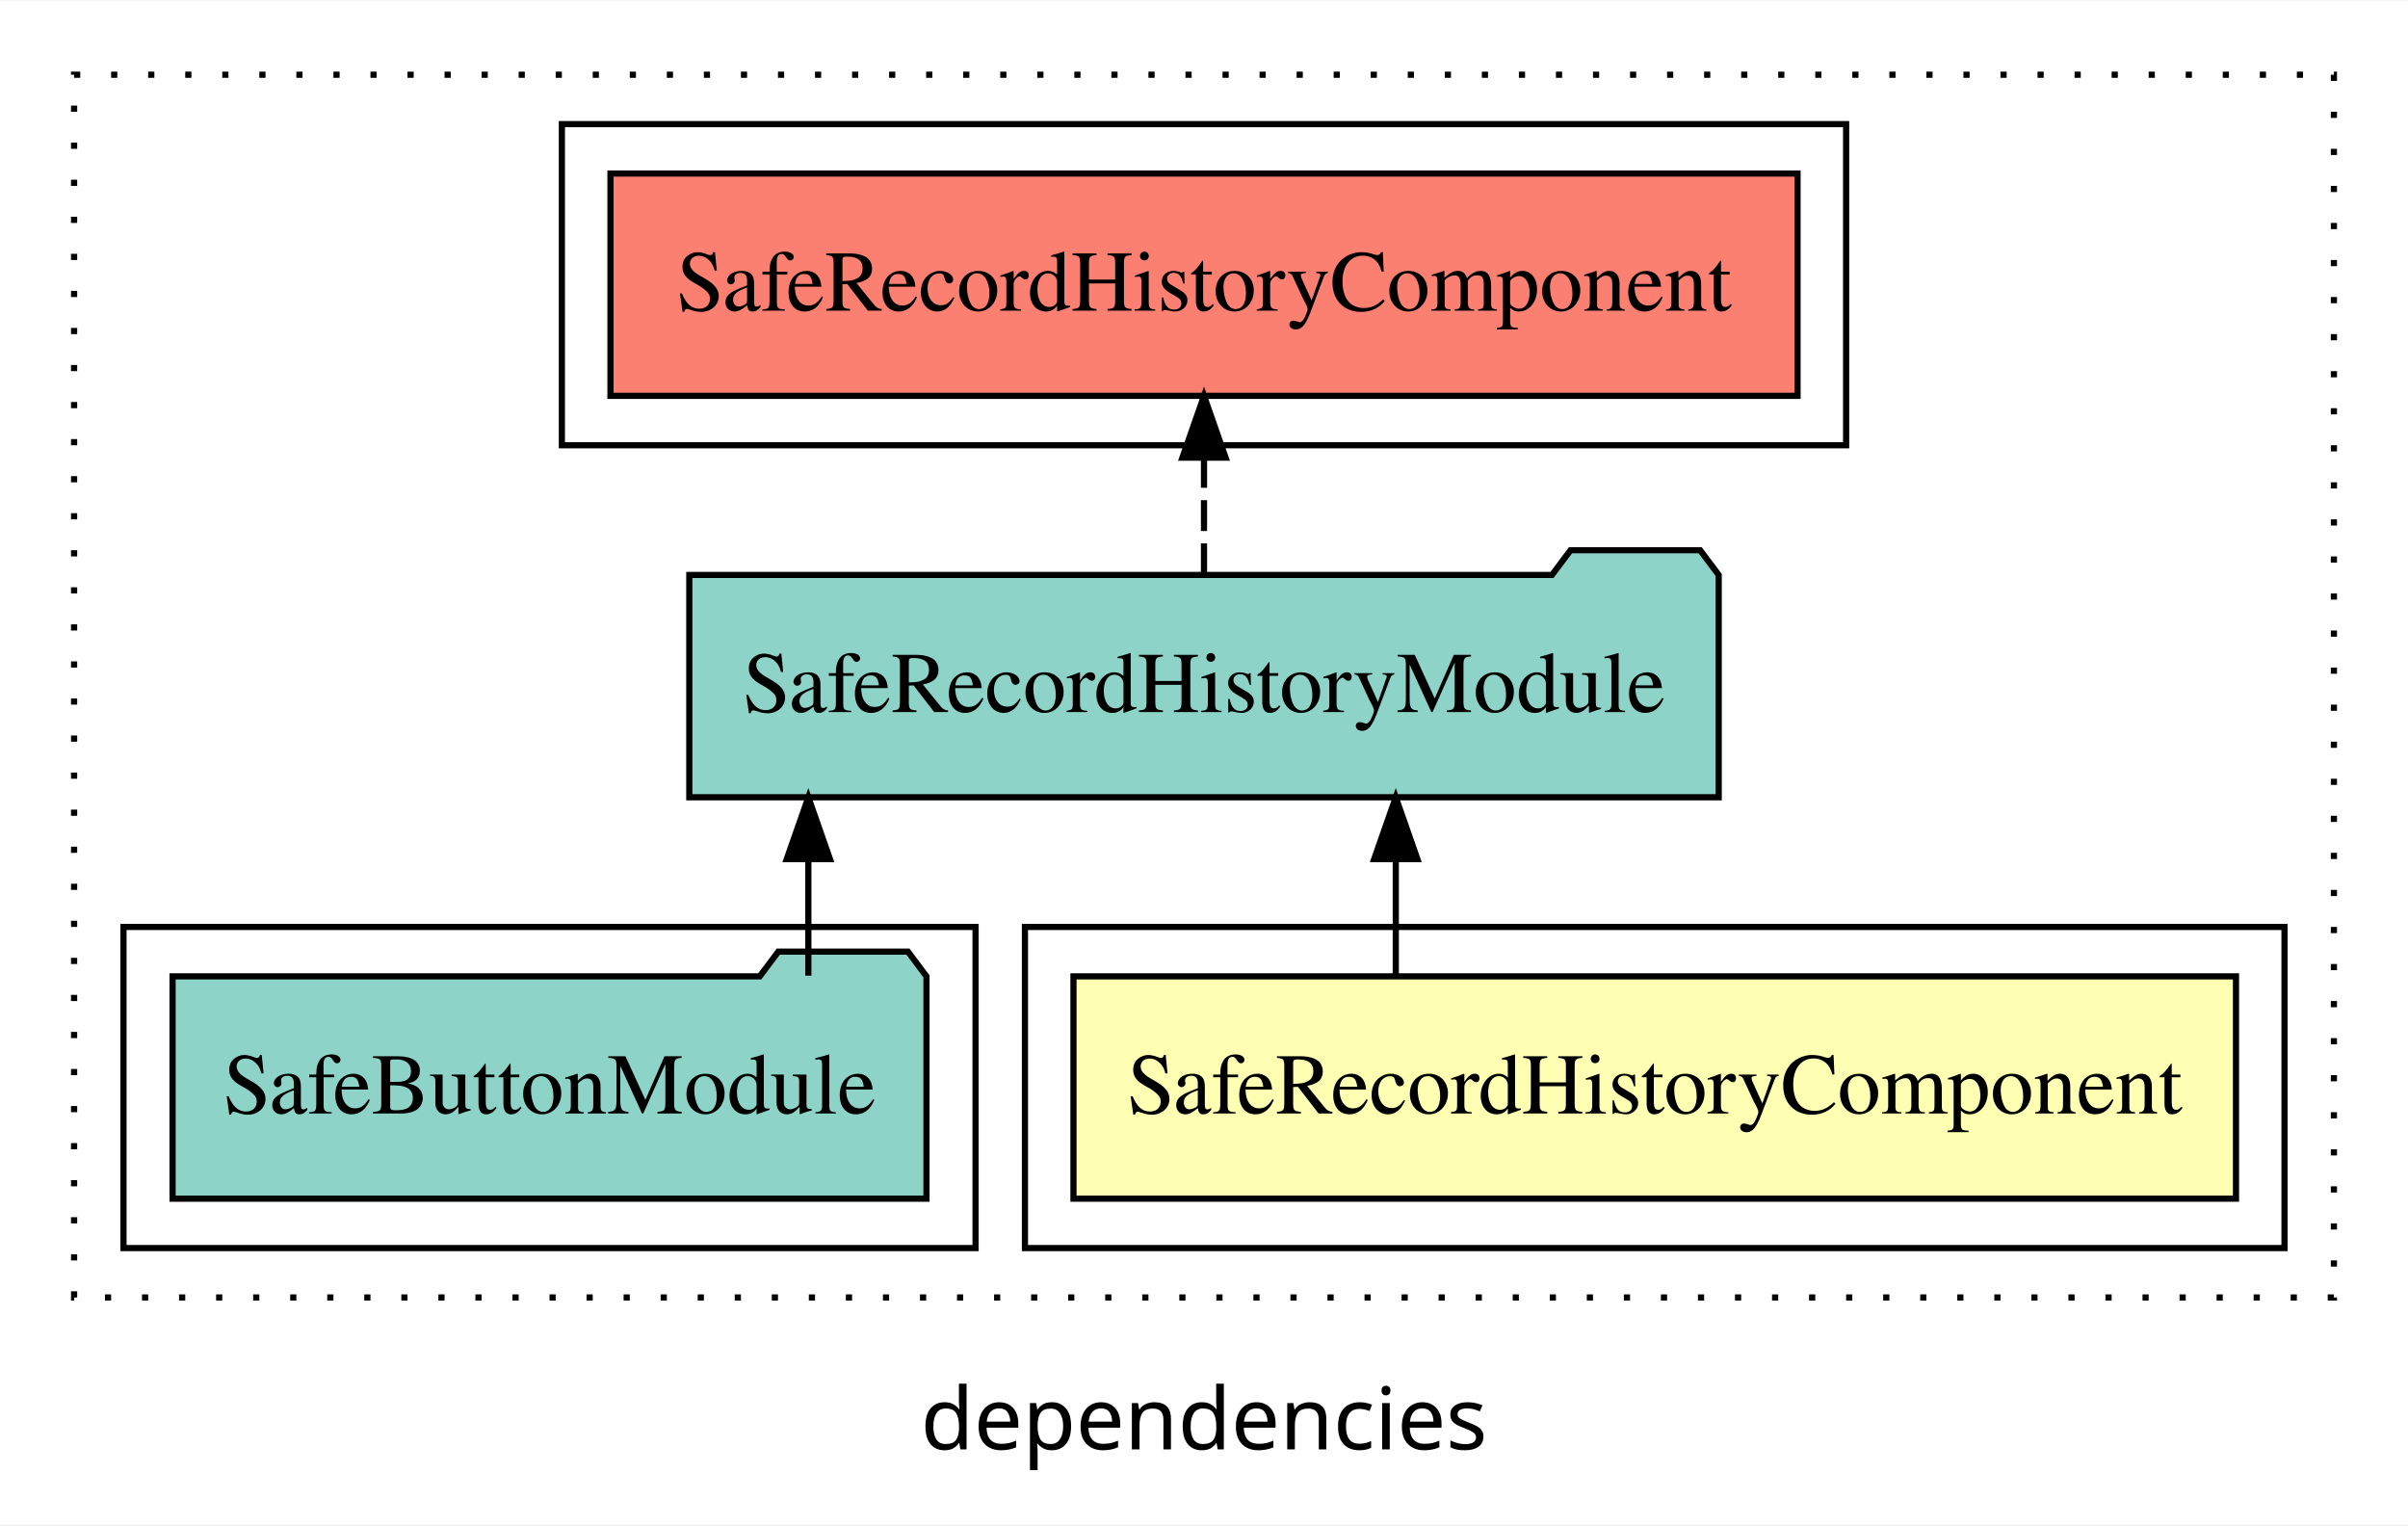
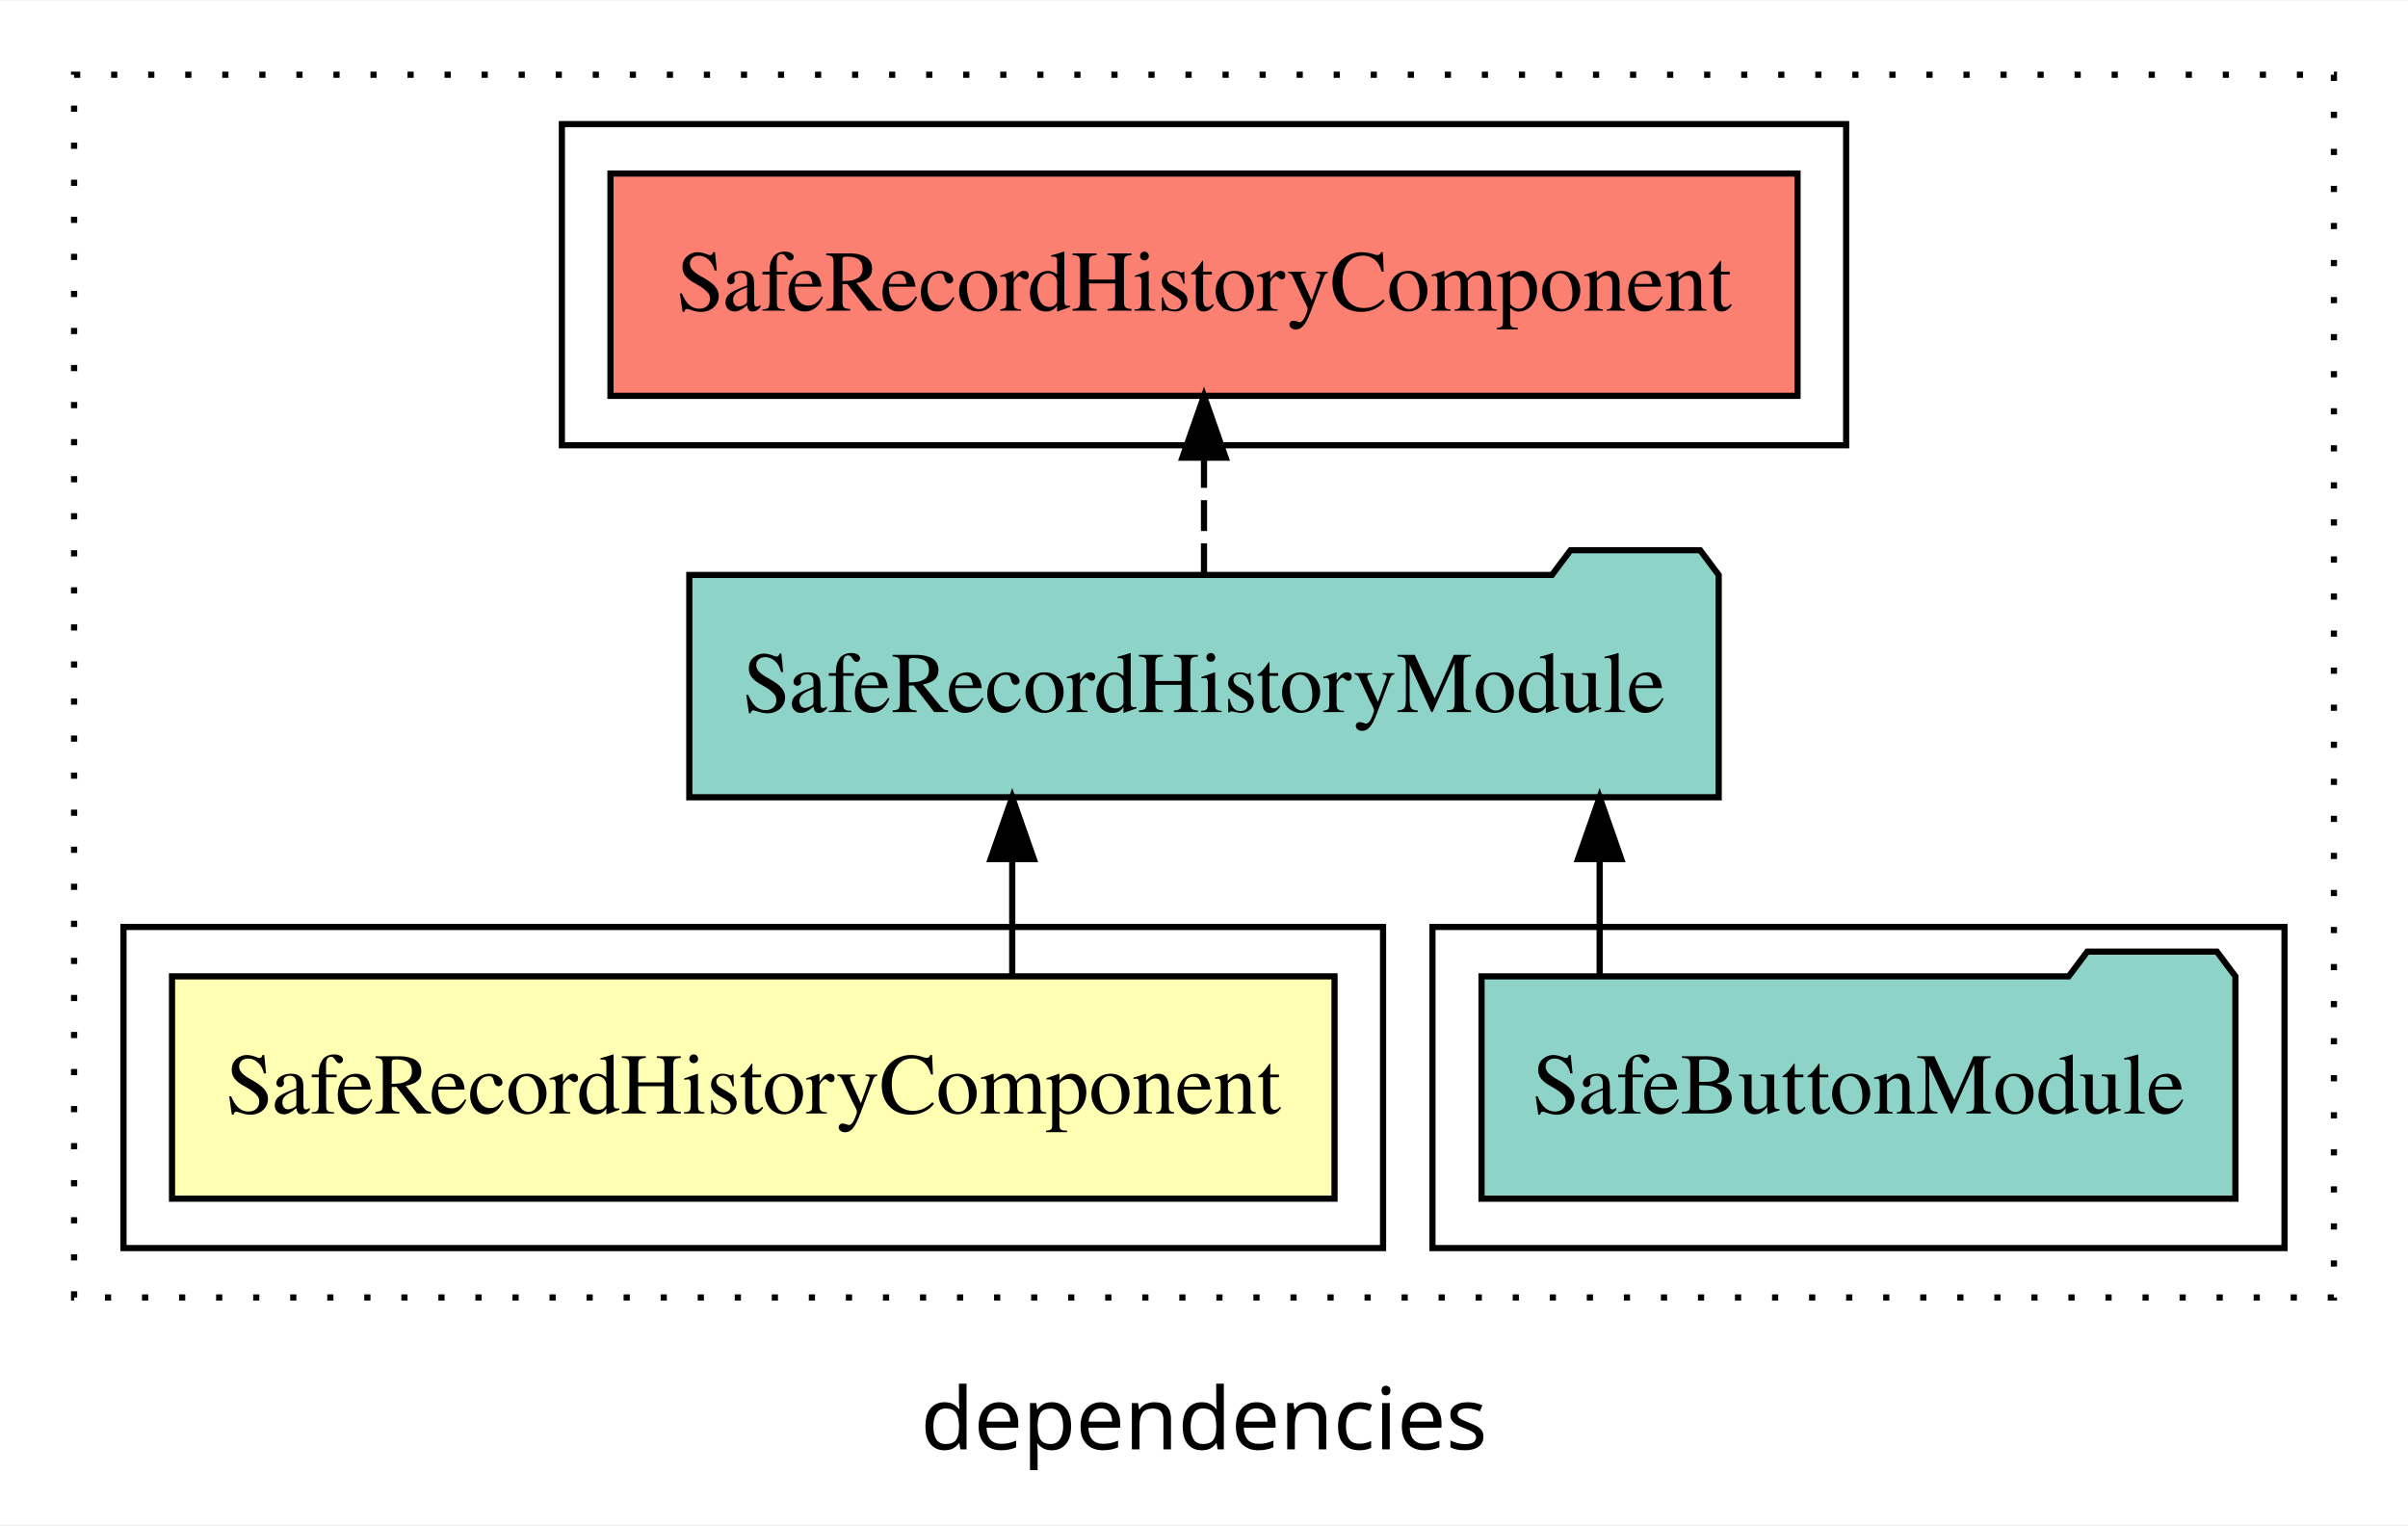
<svg xmlns="http://www.w3.org/2000/svg" width="390pt" height="247pt" viewBox="0.00 0.00 390.00 246.80">
  <g id="graph0" class="graph" transform="scale(1 1) rotate(0) translate(4 242.8)">
    <polygon fill="white" stroke="transparent" points="-4,4 -4,-242.8 386,-242.8 386,4 -4,4" />
    <text text-anchor="middle" x="191" y="-8.2" font-family="sans-serif" font-size="14.00">dependencies</text>
    <g id="clust1" class="cluster">
      <polygon fill="none" stroke="black" stroke-dasharray="1,5" points="8,-32.8 8,-230.8 374,-230.8 374,-32.8 8,-32.8" />
    </g>
+     <g id="clust4" class="cluster">
+       <polygon fill="none" stroke="black" points="228,-40.8 228,-92.8 366,-92.8 366,-40.8 228,-40.8" />
+     </g>
    <g id="clust5" class="cluster">
      <polygon fill="none" stroke="black" points="87,-170.8 87,-222.8 295,-222.8 295,-170.8 87,-170.8" />
    </g>
    <g id="clust2" class="cluster">
-       <polygon fill="none" stroke="black" points="162,-40.8 162,-92.8 366,-92.8 366,-40.8 162,-40.8" />
-     </g>
-     <g id="clust4" class="cluster">
-       <polygon fill="none" stroke="black" points="16,-40.8 16,-92.8 154,-92.8 154,-40.8 16,-40.8" />
+       <polygon fill="none" stroke="black" points="16,-40.8 16,-92.8 220,-92.8 220,-40.8 16,-40.8" />
    </g>
    <g id="node1" class="node">
-       <polygon fill="#ffffb3" stroke="black" points="358.14,-84.8 169.86,-84.8 169.86,-48.8 358.14,-48.8 358.14,-84.8" />
-       <text text-anchor="middle" x="264" y="-62.6" font-family="Times,serif" font-size="14.00">SafeRecordHistoryComponent</text>
+       <polygon fill="#ffffb3" stroke="black" points="212.14,-84.8 23.86,-84.8 23.86,-48.8 212.14,-48.8 212.14,-84.8" />
+       <text text-anchor="middle" x="118" y="-62.6" font-family="Times,serif" font-size="14.00">SafeRecordHistoryComponent</text>
    </g>
    <g id="node2" class="node">
      <polygon fill="#8dd3c7" stroke="black" points="274.36,-149.8 271.36,-153.8 250.36,-153.8 247.36,-149.8 107.64,-149.8 107.64,-113.8 274.36,-113.8 274.36,-149.8" />
      <text text-anchor="middle" x="191" y="-127.6" font-family="Times,serif" font-size="14.00">SafeRecordHistoryModule</text>
    </g>
    <g id="edge1" class="edge">
-       <path fill="none" stroke="black" d="M222.06,-84.91C222.06,-84.91 222.06,-103.79 222.06,-103.79" />
-       <polygon fill="black" stroke="black" points="218.56,-103.79 222.06,-113.79 225.56,-103.79 218.56,-103.79" />
+       <path fill="none" stroke="black" d="M159.94,-84.91C159.94,-84.91 159.94,-103.79 159.94,-103.79" />
+       <polygon fill="black" stroke="black" points="156.44,-103.79 159.94,-113.79 163.44,-103.79 156.44,-103.79" />
    </g>
    <g id="node4" class="node">
      <polygon fill="#fb8072" stroke="black" points="287.13,-214.8 94.87,-214.8 94.87,-178.8 287.13,-178.8 287.13,-214.8" />
      <text text-anchor="middle" x="191" y="-192.6" font-family="Times,serif" font-size="14.00">SafeRecordHistoryComponent </text>
    </g>
    <g id="edge3" class="edge">
      <path fill="none" stroke="black" stroke-dasharray="5,2" d="M191,-149.91C191,-149.91 191,-168.79 191,-168.79" />
      <polygon fill="black" stroke="black" points="187.5,-168.79 191,-178.79 194.5,-168.79 187.5,-168.79" />
    </g>
    <g id="node3" class="node">
-       <polygon fill="#8dd3c7" stroke="black" points="146.05,-84.8 143.05,-88.8 122.05,-88.8 119.05,-84.8 23.95,-84.8 23.95,-48.8 146.05,-48.8 146.05,-84.8" />
-       <text text-anchor="middle" x="85" y="-62.6" font-family="Times,serif" font-size="14.00">SafeButtonModule</text>
+       <polygon fill="#8dd3c7" stroke="black" points="358.05,-84.8 355.05,-88.8 334.05,-88.8 331.05,-84.8 235.95,-84.8 235.95,-48.8 358.05,-48.8 358.05,-84.8" />
+       <text text-anchor="middle" x="297" y="-62.6" font-family="Times,serif" font-size="14.00">SafeButtonModule</text>
    </g>
    <g id="edge2" class="edge">
-       <path fill="none" stroke="black" d="M126.92,-84.91C126.92,-84.91 126.92,-103.79 126.92,-103.79" />
-       <polygon fill="black" stroke="black" points="123.42,-103.79 126.92,-113.79 130.42,-103.79 123.42,-103.79" />
+       <path fill="none" stroke="black" d="M255.08,-84.91C255.08,-84.91 255.08,-103.79 255.08,-103.79" />
+       <polygon fill="black" stroke="black" points="251.58,-103.79 255.08,-113.79 258.58,-103.79 251.58,-103.79" />
    </g>
  </g>
</svg>
